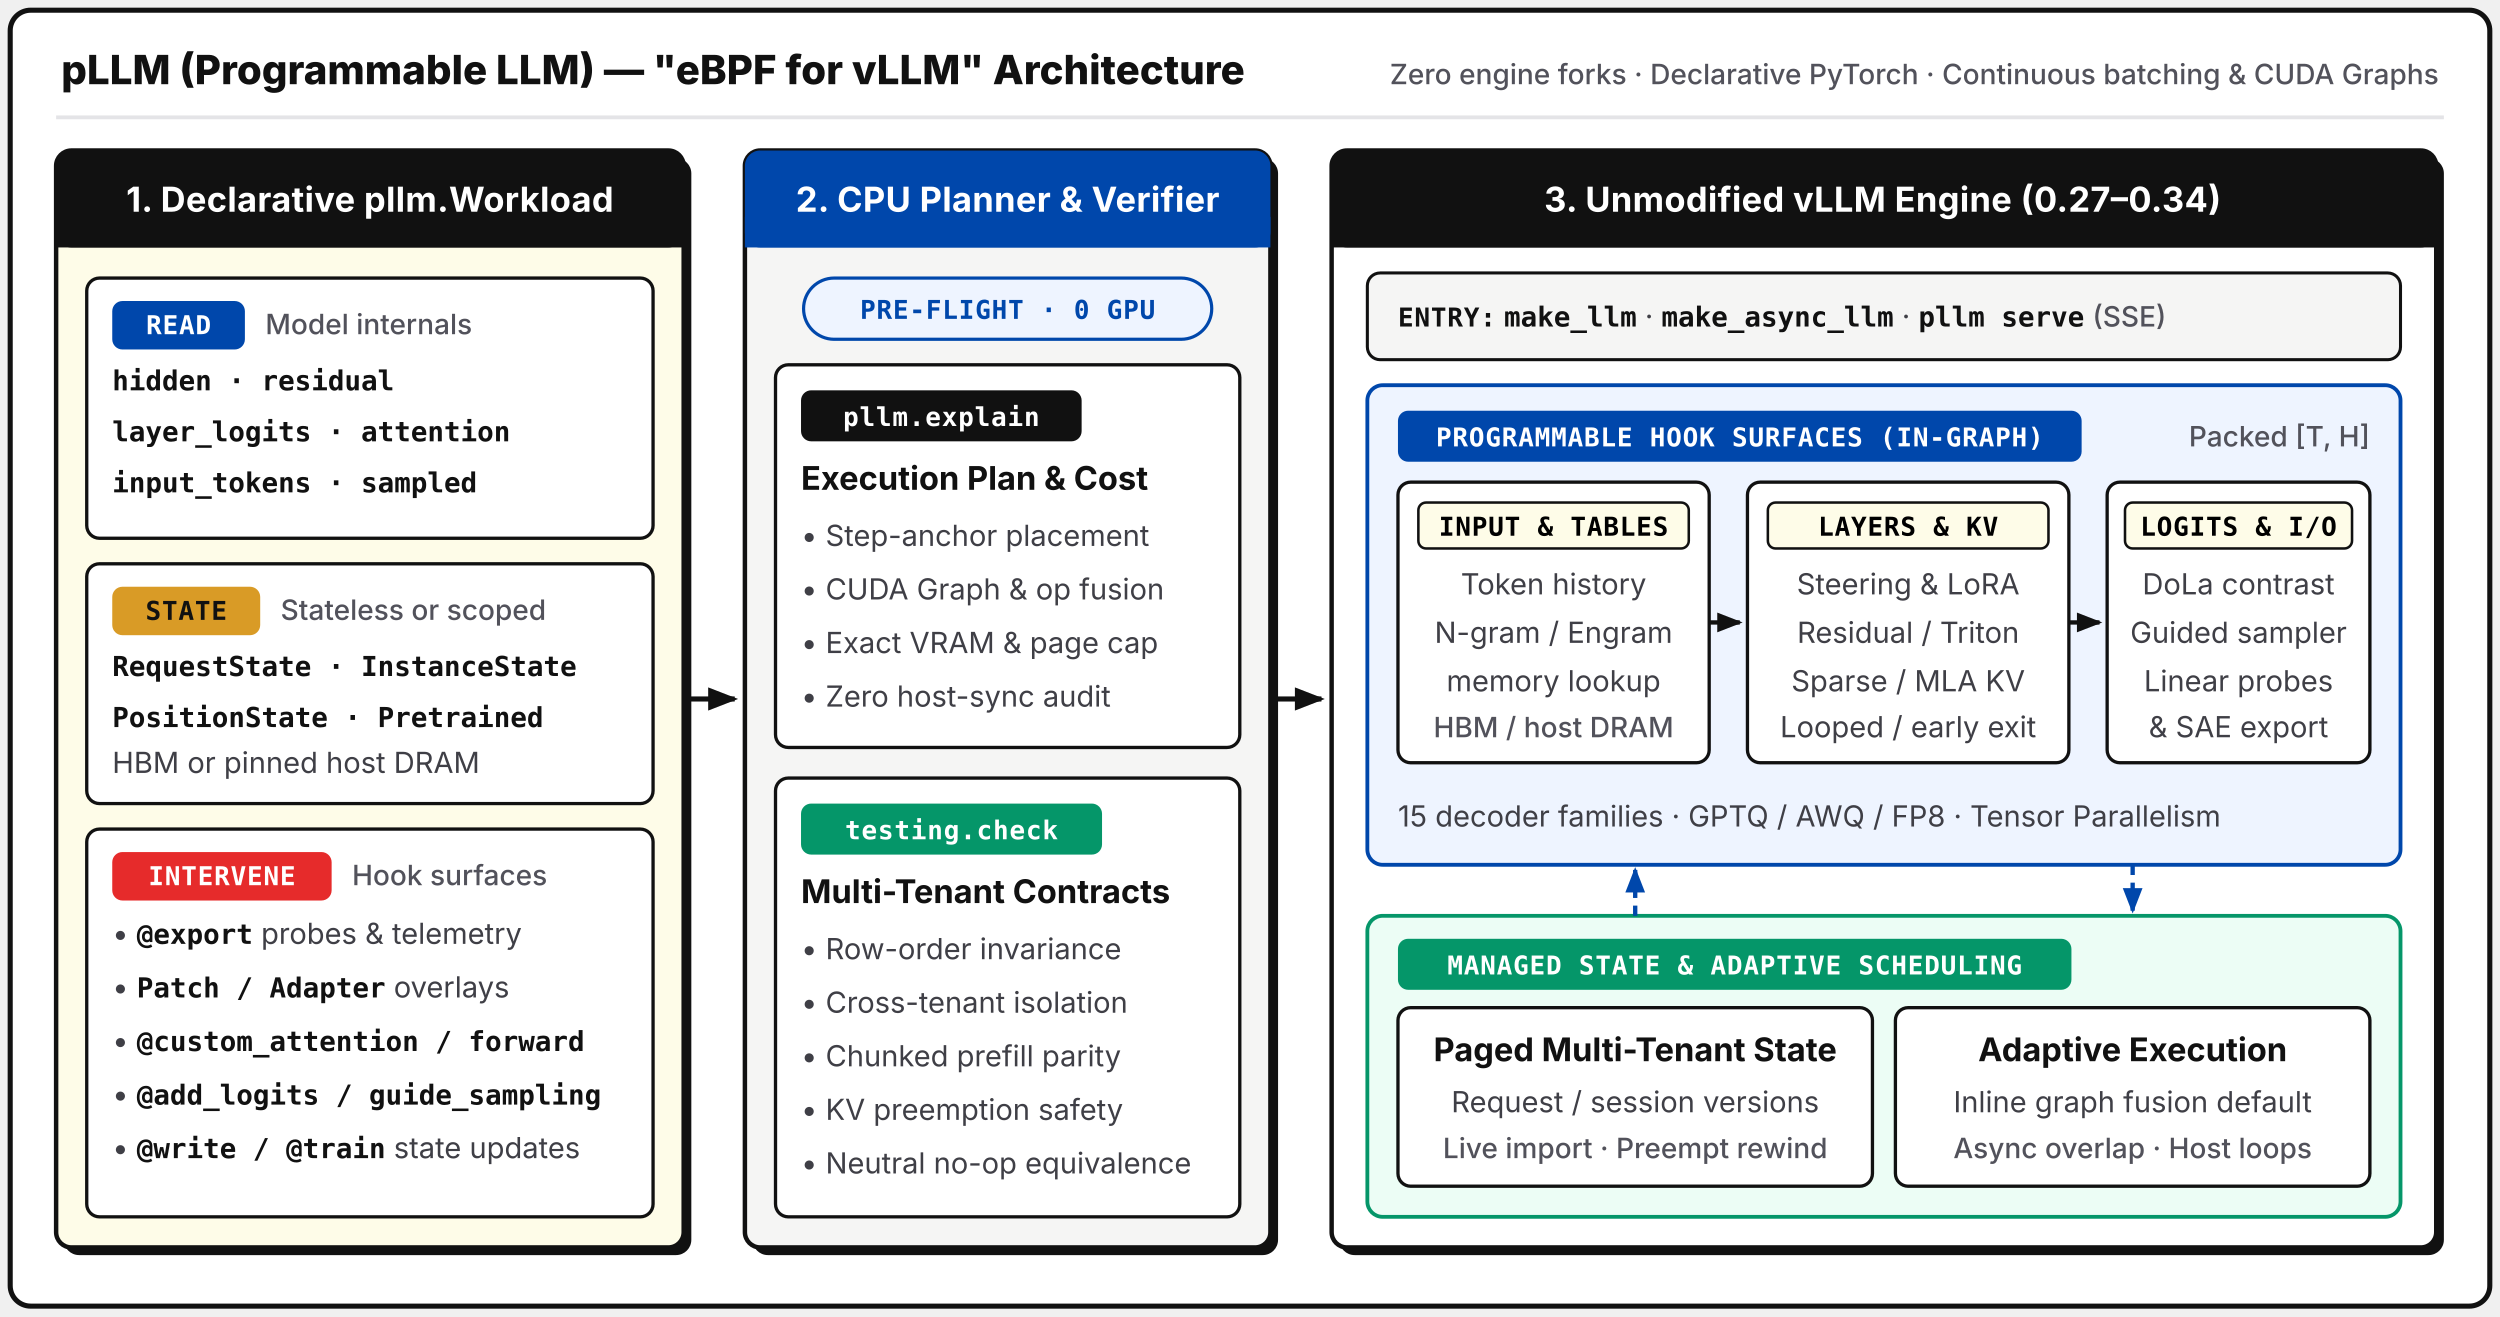
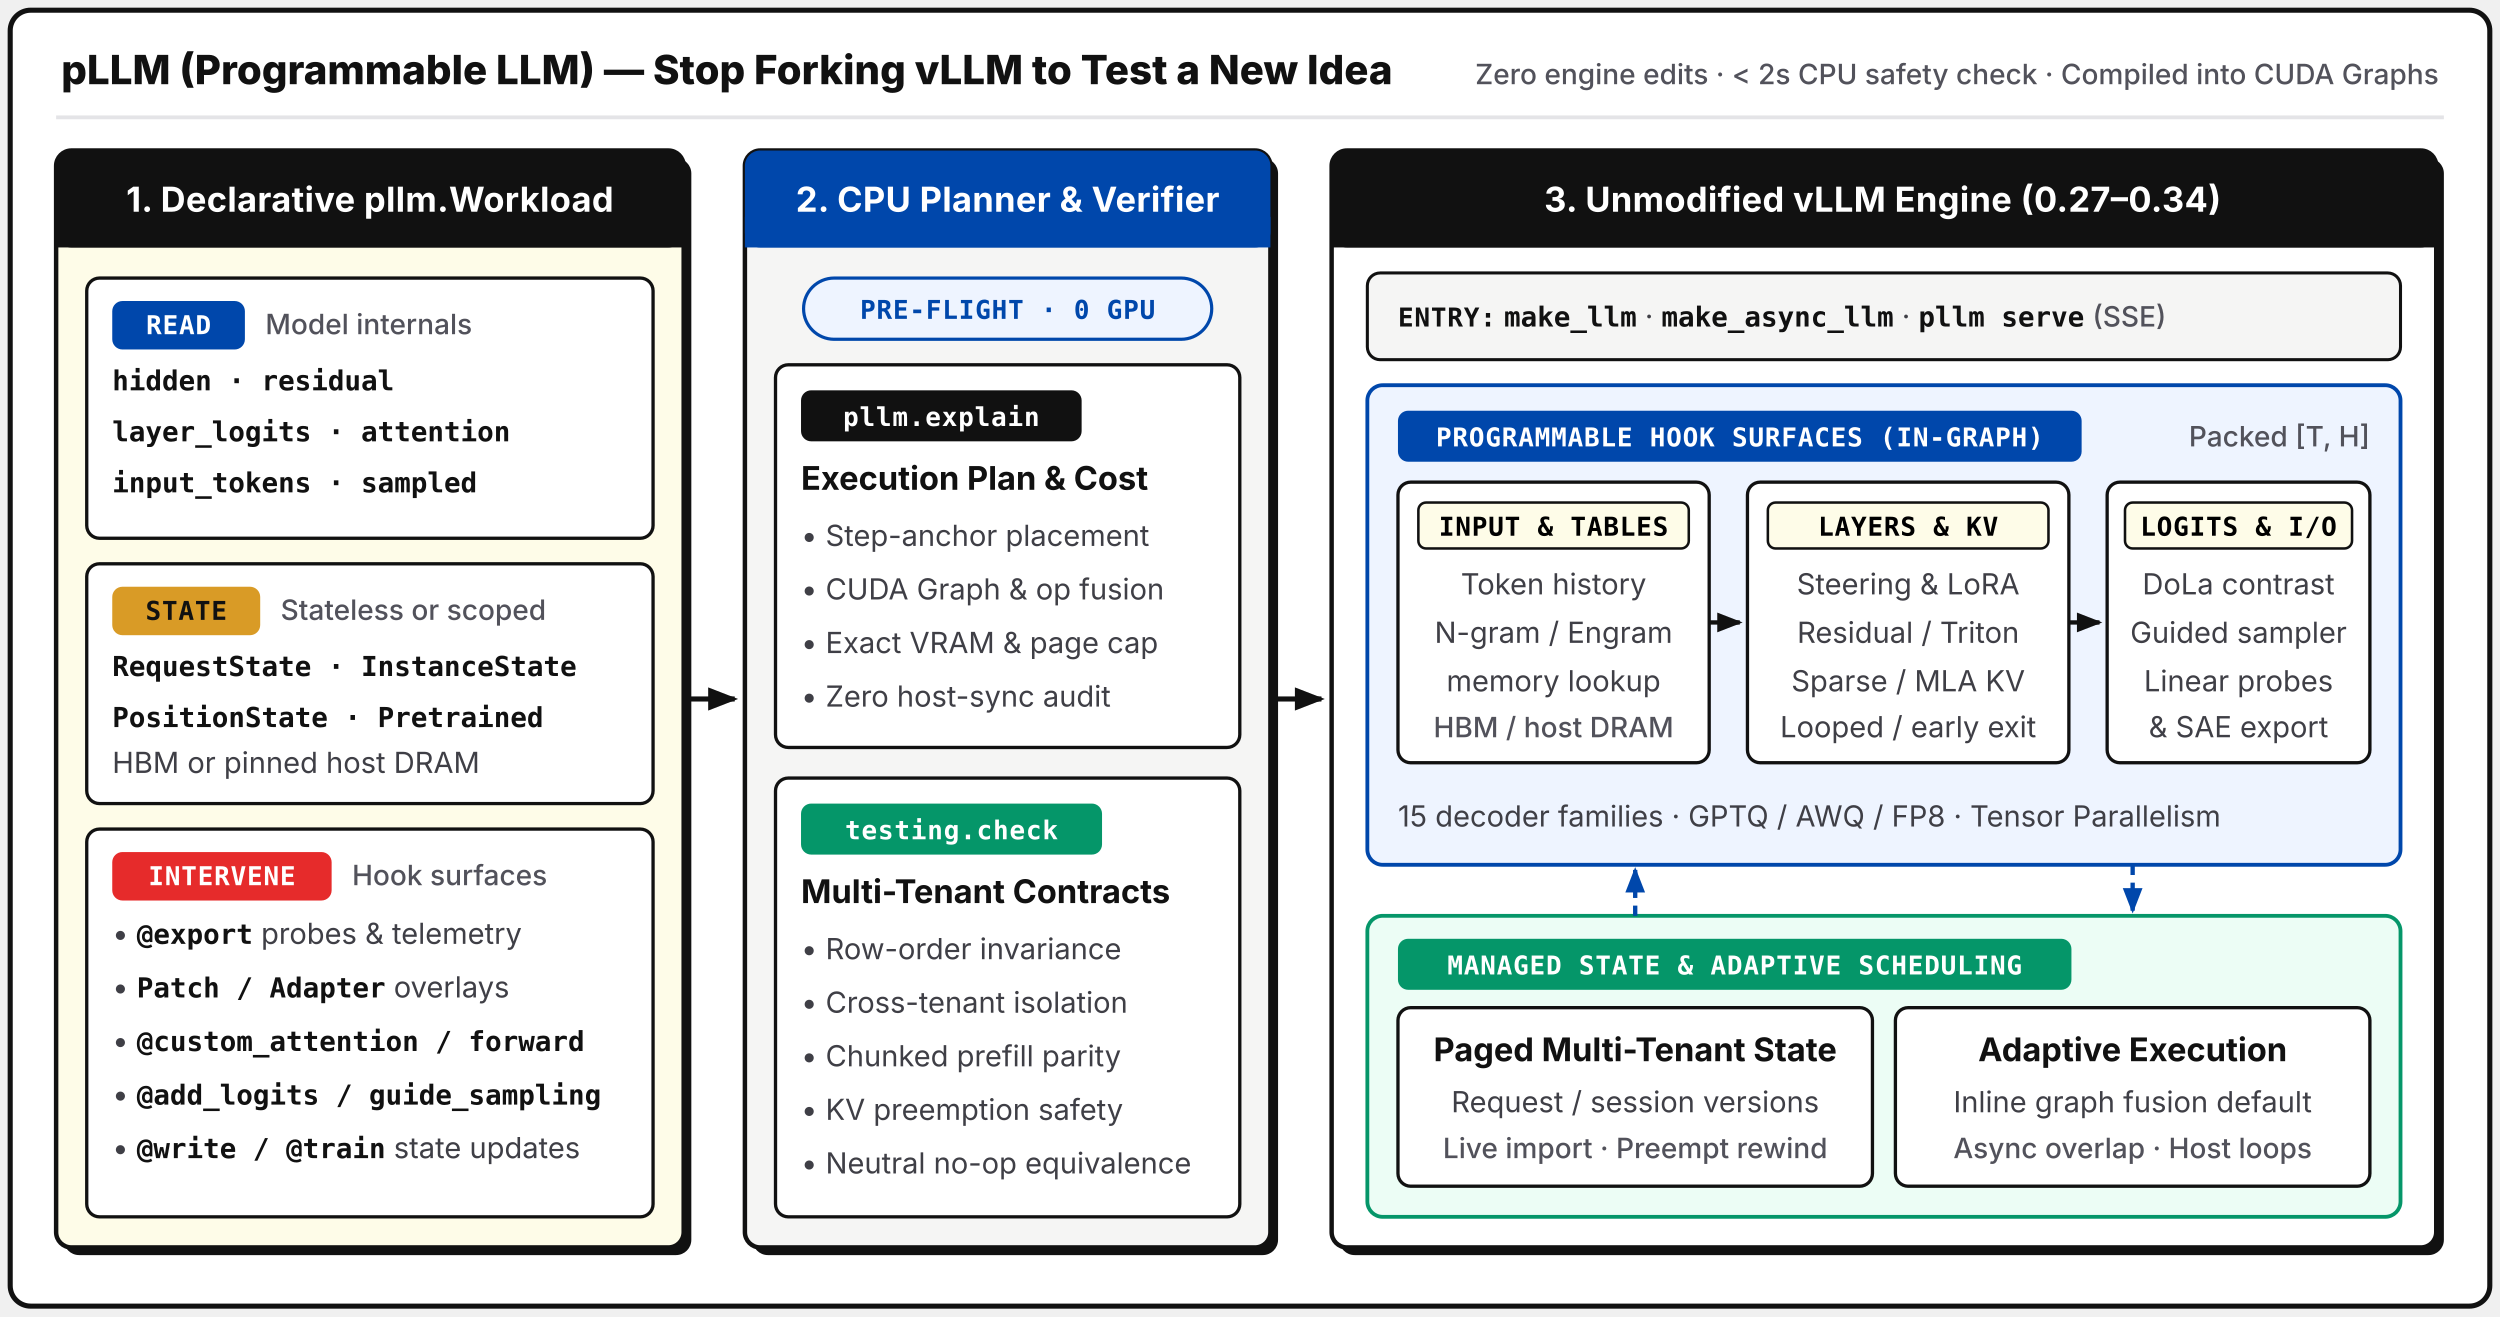
<svg xmlns="http://www.w3.org/2000/svg" viewBox="0 0 980 516" width="100%" role="img" aria-label="pLLM Architecture Overview: Declarative PyTorch Workload, CPU Pre-Flight Planner and Verifier, and Programmable Hook Surfaces in Unmodified vLLM">
  <style>
    .title { font: 800 15.8px "DM Sans", -apple-system, BlinkMacSystemFont, "PingFang SC", sans-serif; fill: #111111; }
    .hdr { font: 700 13.5px "DM Sans", -apple-system, BlinkMacSystemFont, "PingFang SC", sans-serif; fill: #ffffff; letter-spacing: 0.01em; }
    .label { font: 700 12.8px "DM Sans", -apple-system, BlinkMacSystemFont, "PingFang SC", sans-serif; fill: #111111; }
    .sub { font: 400 11.4px "DM Sans", -apple-system, BlinkMacSystemFont, "PingFang SC", sans-serif; fill: #3f3f46; }
    .muted { font: 500 11px "DM Sans", -apple-system, BlinkMacSystemFont, "PingFang SC", sans-serif; fill: #52525b; }
    .mono { font: 600 10.8px "JetBrains Mono", "SF Mono", Menlo, Consolas, monospace; fill: #111111; }
    .badge { font: 700 10.2px "JetBrains Mono", "SF Mono", Menlo, monospace; letter-spacing: 0.03em; }
  </style>
  <defs>
    <marker id="arr-ink" viewBox="0 0 10 10" refX="8" refY="5" markerWidth="6.5" markerHeight="6.5" orient="auto">
      <path d="M 0 1.5 L 9 5 L 0 8.5 z" fill="#111111" />
    </marker>
    <marker id="arr-blue" viewBox="0 0 10 10" refX="8" refY="5" markerWidth="6.5" markerHeight="6.5" orient="auto">
      <path d="M 0 1.5 L 9 5 L 0 8.5 z" fill="#0047ab" />
    </marker>
  </defs>
  <rect x="4" y="4" width="972" height="508" rx="8" fill="#ffffff" stroke="#111111" stroke-width="2" />
-   <text x="24" y="33" class="title">pLLM (Programmable LLM) — "eBPF for vLLM" Architecture</text>
-   <text x="956" y="33" text-anchor="end" class="muted">Zero engine forks · Declarative PyTorch · Continuous batching &amp; CUDA Graphs</text>
+   <text x="24" y="33" class="title">pLLM (Programmable LLM) — Stop Forking vLLM to Test a New Idea</text>
+   <text x="956" y="33" text-anchor="end" class="muted">Zero engine edits · &lt; 2s CPU safety check · Compiled into CUDA Graphs</text>
  <line x1="22" y1="46" x2="958" y2="46" stroke="#e4e4e7" stroke-width="1.5" />
  <rect x="25" y="62" width="246" height="430" rx="6" fill="#111111" />
  <rect x="22" y="59" width="246" height="430" rx="6" fill="#fefce8" stroke="#111111" stroke-width="1.75" />
  <rect x="22" y="59" width="246" height="38" rx="6" fill="#111111" />
  <rect x="22" y="85" width="246" height="12" fill="#111111" />
  <text x="145" y="83" text-anchor="middle" class="hdr">1. Declarative pllm.Workload</text>
  <rect x="34" y="109" width="222" height="102" rx="5" fill="#ffffff" stroke="#111111" stroke-width="1.3" />
  <rect x="44" y="118" width="52" height="19" rx="4" fill="#0047ab" />
  <text x="70" y="131" text-anchor="middle" class="badge" fill="#ffffff">READ</text>
  <text x="104" y="131" class="muted">Model internals</text>
  <text x="44" y="153" class="mono">hidden · residual</text>
  <text x="44" y="173" class="mono">layer_logits · attention</text>
  <text x="44" y="193" class="mono">input_tokens · sampled</text>
  <rect x="34" y="221" width="222" height="94" rx="5" fill="#ffffff" stroke="#111111" stroke-width="1.3" />
  <rect x="44" y="230" width="58" height="19" rx="4" fill="#d99b26" />
  <text x="73" y="243" text-anchor="middle" class="badge" fill="#111111">STATE</text>
  <text x="110" y="243" class="muted">Stateless or scoped</text>
  <text x="44" y="265" class="mono">RequestState · InstanceState</text>
  <text x="44" y="285" class="mono">PositionState · Pretrained</text>
  <text x="44" y="303" class="sub">HBM or pinned host DRAM</text>
  <rect x="34" y="325" width="222" height="152" rx="5" fill="#ffffff" stroke="#111111" stroke-width="1.3" />
  <rect x="44" y="334" width="86" height="19" rx="4" fill="#e62b2b" />
  <text x="87" y="347" text-anchor="middle" class="badge" fill="#ffffff">INTERVENE</text>
  <text x="138" y="347" class="muted">Hook surfaces</text>
  <text x="44" y="370" class="sub">• <tspan class="mono">@export</tspan> probes &amp; telemetry</text>
  <text x="44" y="391" class="sub">• <tspan class="mono">Patch / Adapter</tspan> overlays</text>
  <text x="44" y="412" class="sub">• <tspan class="mono">@custom_attention / forward</tspan>
  </text>
  <text x="44" y="433" class="sub">• <tspan class="mono">@add_logits / guide_sampling</tspan>
  </text>
  <text x="44" y="454" class="sub">• <tspan class="mono">@write / @train</tspan> state updates</text>
  <line x1="268" y1="274" x2="288" y2="274" stroke="#111111" stroke-width="2" marker-end="url(#arr-ink)" />
  <rect x="295" y="62" width="206" height="430" rx="6" fill="#111111" />
  <rect x="292" y="59" width="206" height="430" rx="6" fill="#f5f5f4" stroke="#111111" stroke-width="1.75" />
  <rect x="292" y="59" width="206" height="38" rx="6" fill="#0047ab" />
  <rect x="292" y="85" width="206" height="12" fill="#0047ab" />
  <text x="395" y="83" text-anchor="middle" class="hdr">2. CPU Planner &amp; Verifier</text>
  <rect x="315" y="109" width="160" height="24" rx="12" fill="#eef4ff" stroke="#0047ab" stroke-width="1.25" />
  <text x="395" y="125" text-anchor="middle" class="badge" fill="#0047ab">PRE-FLIGHT · 0 GPU</text>
  <rect x="304" y="143" width="182" height="150" rx="5" fill="#ffffff" stroke="#111111" stroke-width="1.3" />
  <rect x="314" y="153" width="110" height="20" rx="4" fill="#111111" />
  <text x="369" y="167" text-anchor="middle" class="badge" fill="#ffffff">pllm.explain</text>
  <text x="314" y="192" class="label">Execution Plan &amp; Cost</text>
  <text x="314" y="214" class="sub">• Step-anchor placement</text>
  <text x="314" y="235" class="sub">• CUDA Graph &amp; op fusion</text>
  <text x="314" y="256" class="sub">• Exact VRAM &amp; page cap</text>
  <text x="314" y="277" class="sub">• Zero host-sync audit</text>
  <rect x="304" y="305" width="182" height="172" rx="5" fill="#ffffff" stroke="#111111" stroke-width="1.3" />
  <rect x="314" y="315" width="118" height="20" rx="4" fill="#059669" />
  <text x="373" y="329" text-anchor="middle" class="badge" fill="#ffffff">testing.check</text>
  <text x="314" y="354" class="label">Multi-Tenant Contracts</text>
  <text x="314" y="376" class="sub">• Row-order invariance</text>
  <text x="314" y="397" class="sub">• Cross-tenant isolation</text>
  <text x="314" y="418" class="sub">• Chunked prefill parity</text>
  <text x="314" y="439" class="sub">• KV preemption safety</text>
  <text x="314" y="460" class="sub">• Neutral no-op equivalence</text>
  <line x1="498" y1="274" x2="518" y2="274" stroke="#111111" stroke-width="2" marker-end="url(#arr-ink)" />
  <rect x="525" y="62" width="433" height="430" rx="6" fill="#111111" />
  <rect x="522" y="59" width="433" height="430" rx="6" fill="#ffffff" stroke="#111111" stroke-width="1.75" />
  <rect x="522" y="59" width="433" height="38" rx="6" fill="#111111" />
  <rect x="522" y="85" width="433" height="12" fill="#111111" />
  <text x="738" y="83" text-anchor="middle" class="hdr">3. Unmodified vLLM Engine (0.27–0.34)</text>
  <rect x="536" y="107" width="405" height="34" rx="5" fill="#f5f5f4" stroke="#111111" stroke-width="1.2" />
  <text x="548" y="128" class="sub">
    <tspan class="badge" fill="#111111">ENTRY:</tspan>
    <tspan class="mono">make_llm</tspan> · <tspan class="mono">make_async_llm</tspan> · <tspan class="mono">pllm serve</tspan>
    <tspan class="muted">(SSE)</tspan>
  </text>
  <rect x="536" y="151" width="405" height="188" rx="6" fill="#eef4ff" stroke="#0047ab" stroke-width="1.5" />
  <rect x="548" y="161" width="268" height="20" rx="4" fill="#0047ab" />
  <text x="682" y="175" text-anchor="middle" class="badge" fill="#ffffff">PROGRAMMABLE HOOK SURFACES (IN-GRAPH)</text>
  <text x="929" y="175" text-anchor="end" class="muted">Packed [T, H]</text>
  <rect x="548" y="189" width="122" height="110" rx="5" fill="#ffffff" stroke="#111111" stroke-width="1.3" />
  <rect x="556" y="197" width="106" height="18" rx="3" fill="#fefce8" stroke="#111111" stroke-width="1" />
  <text x="609" y="210" text-anchor="middle" class="badge">INPUT &amp; TABLES</text>
  <text x="609" y="233" text-anchor="middle" class="sub">Token history</text>
  <text x="609" y="252" text-anchor="middle" class="sub">N-gram / Engram</text>
  <text x="609" y="271" text-anchor="middle" class="sub">memory lookup</text>
  <text x="609" y="289" text-anchor="middle" class="muted">HBM / host DRAM</text>
  <line x1="670" y1="244" x2="682" y2="244" stroke="#111111" stroke-width="1.7" marker-end="url(#arr-ink)" />
  <rect x="685" y="189" width="126" height="110" rx="5" fill="#ffffff" stroke="#111111" stroke-width="1.3" />
  <rect x="693" y="197" width="110" height="18" rx="3" fill="#fefce8" stroke="#111111" stroke-width="1" />
  <text x="748" y="210" text-anchor="middle" class="badge">LAYERS &amp; KV</text>
  <text x="748" y="233" text-anchor="middle" class="sub">Steering &amp; LoRA</text>
  <text x="748" y="252" text-anchor="middle" class="sub">Residual / Triton</text>
  <text x="748" y="271" text-anchor="middle" class="sub">Sparse / MLA KV</text>
  <text x="748" y="289" text-anchor="middle" class="sub">Looped / early exit</text>
  <line x1="811" y1="244" x2="823" y2="244" stroke="#111111" stroke-width="1.7" marker-end="url(#arr-ink)" />
  <rect x="826" y="189" width="103" height="110" rx="5" fill="#ffffff" stroke="#111111" stroke-width="1.3" />
  <rect x="833" y="197" width="89" height="18" rx="3" fill="#fefce8" stroke="#111111" stroke-width="1" />
  <text x="877.5" y="210" text-anchor="middle" class="badge">LOGITS &amp; I/O</text>
  <text x="877.5" y="233" text-anchor="middle" class="sub">DoLa contrast</text>
  <text x="877.5" y="252" text-anchor="middle" class="sub">Guided sampler</text>
  <text x="877.5" y="271" text-anchor="middle" class="sub">Linear probes</text>
  <text x="877.5" y="289" text-anchor="middle" class="sub">&amp; SAE export</text>
  <text x="548" y="324" class="sub">15 decoder families · GPTQ / AWQ / FP8 · Tensor Parallelism</text>
  <rect x="536" y="359" width="405" height="118" rx="6" fill="#ecfdf5" stroke="#059669" stroke-width="1.5" />
  <rect x="548" y="368" width="264" height="20" rx="4" fill="#059669" />
  <text x="680" y="382" text-anchor="middle" class="badge" fill="#ffffff">MANAGED STATE &amp; ADAPTIVE SCHEDULING</text>
  <rect x="548" y="395" width="186" height="70" rx="5" fill="#ffffff" stroke="#111111" stroke-width="1.3" />
  <text x="641" y="416" text-anchor="middle" class="label">Paged Multi-Tenant State</text>
  <text x="641" y="436" text-anchor="middle" class="sub">Request / session versions</text>
  <text x="641" y="454" text-anchor="middle" class="muted">Live import · Preempt rewind</text>
  <rect x="743" y="395" width="186" height="70" rx="5" fill="#ffffff" stroke="#111111" stroke-width="1.3" />
  <text x="836" y="416" text-anchor="middle" class="label">Adaptive Execution</text>
  <text x="836" y="436" text-anchor="middle" class="sub">Inline graph fusion default</text>
  <text x="836" y="454" text-anchor="middle" class="muted">Async overlap · Host loops</text>
  <line x1="641" y1="359" x2="641" y2="341" stroke="#0047ab" stroke-width="1.7" stroke-dasharray="4 3" marker-end="url(#arr-blue)" />
  <line x1="836" y1="339" x2="836" y2="357" stroke="#0047ab" stroke-width="1.7" stroke-dasharray="4 3" marker-end="url(#arr-blue)" />
</svg>
